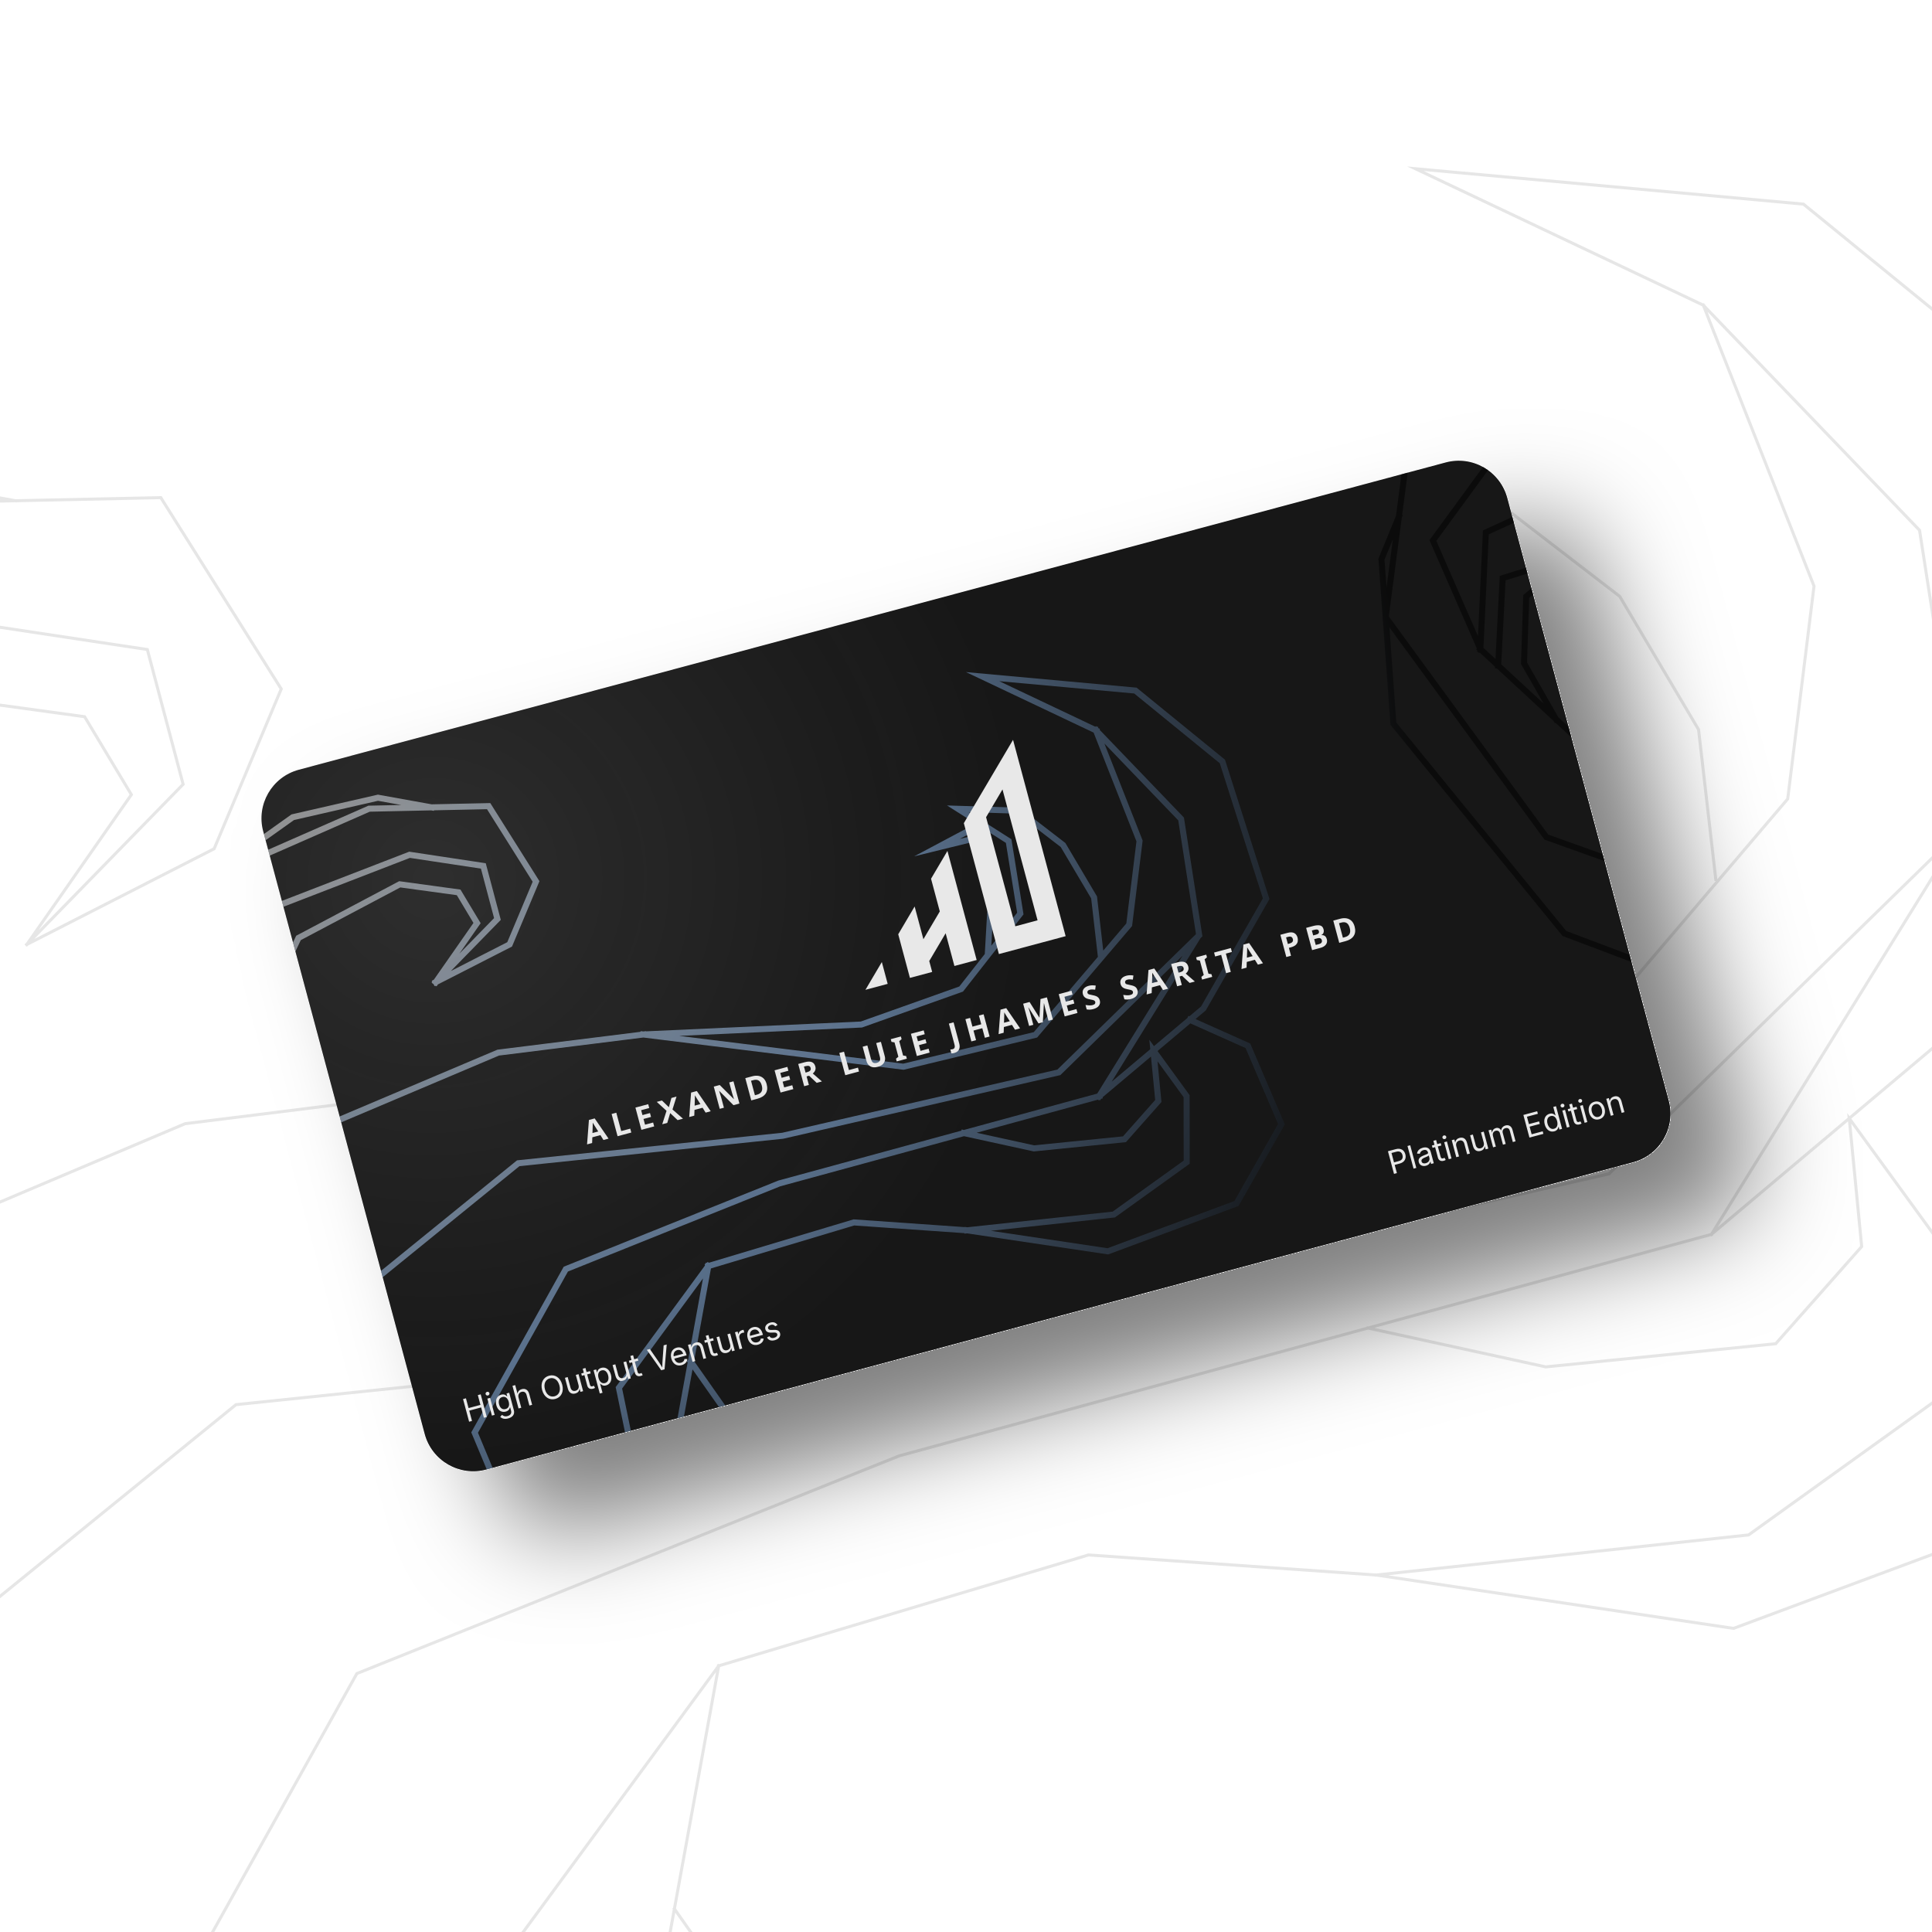
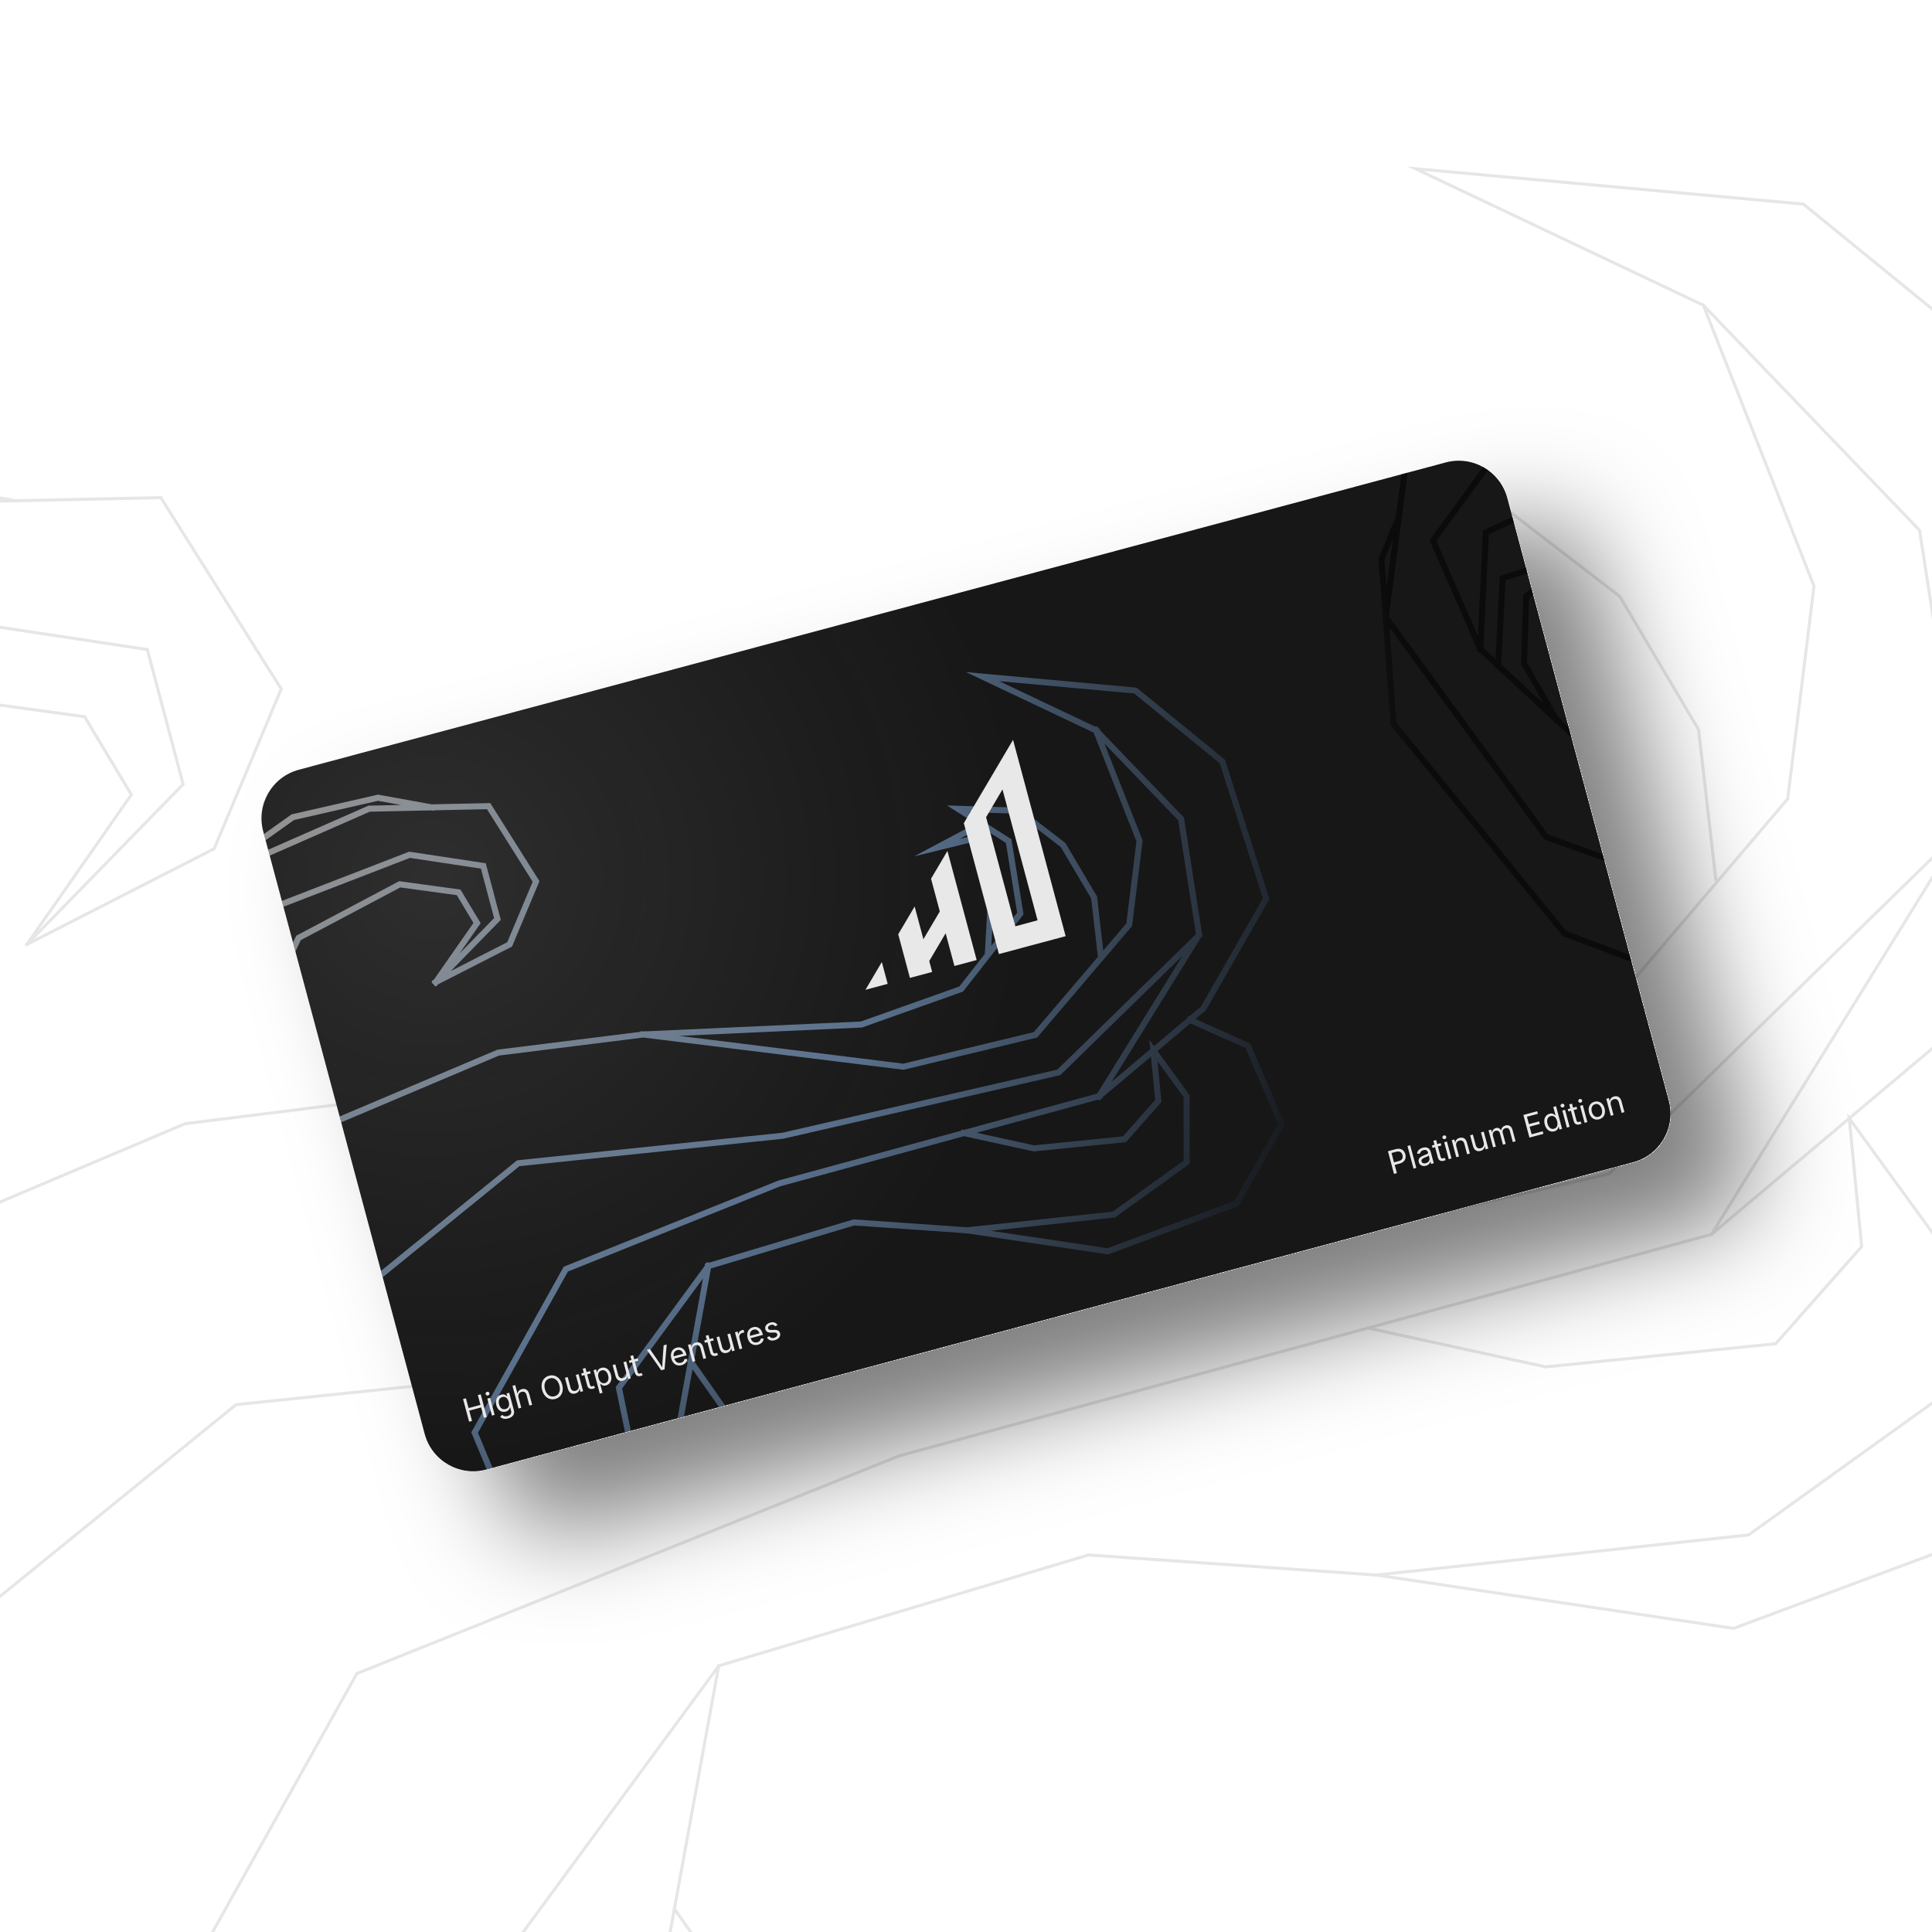
<svg xmlns="http://www.w3.org/2000/svg" width="1920" height="1920" viewBox="0 0 1920 1920" fill="none">
  <rect width="1920" height="1920" fill="#E5E5E5" />
  <g clip-path="url(#clip0_122_143)">
    <rect width="1920" height="1920" fill="white" />
    <path d="M-599.461 711.032L-334.596 522.533L-119.606 473.315L15.482 497.637M15.482 497.637L159.801 494.55L279.481 684.679L212.805 843.497L26.622 938.63M15.482 497.637L-141.911 501.003L-421.11 623.62L-585.227 764.631M26.622 938.63L130.558 789.717L84.087 712.257L-64.585 691.872L-320.15 827.227L-479.476 1162.84M26.622 938.63L181.99 779.414L146.423 645.488L-39.754 617.356L-364.324 742.795L-531.554 966.735M-248.019 1299.55L183.926 1116.73L550.394 1070.94M550.394 1070.94L1206.76 1152.28L1540.03 1071.79L1776.61 793.942L1802.75 582.459L1692.74 303.307M550.394 1070.94L1100.59 1045.8L1352.47 956.222L1501.8 765.7L1472.36 582.714L1344.38 501.328L1497.1 506.019L1609.66 592.664L1688 725.01L1705.14 873.965M1692.74 303.307L1406.63 167.688L1792.27 202.857L2011.79 381.811L2122.36 728.149L1963.97 1005.18L1700.79 1226.71M1692.74 303.307L1907.63 526.971L1953.28 820.347L1599.07 1166.5L902.175 1326.53L234.497 1395.94L-142.107 1701.93M1700.79 1226.71L893.603 1446.82L354.649 1663.15L124.397 2075.72L248.586 2373.25M1700.79 1226.71L1950.43 823.413M1419.8 865.865L1433.01 639.246L1384.3 576.498L1291.35 599.34L1401.6 540.651M556.52 2291.48L488.578 1962.76L714.241 1655.5M714.241 1655.5L1081.75 1545.28L1367.69 1565.24M714.241 1655.5L640.96 2057.45L817.429 2222.19M1367.69 1565.24L1722.75 1618.27L2047.41 1497.52L2160.88 1297.38L2076.27 1099.47L1929.77 1033.97M1367.69 1565.24L1737.74 1525.39L1921.76 1393.21L1921.55 1226.64L1837.76 1111.42L1850.12 1238.82L1764.67 1335.39L1536.13 1358.41L1359.46 1319.8M1024.63 2167.16L765.142 2032.13L670.215 1896.99M3592.29 1086.58L2875.05 815.941L2443.44 286.452L2413.3 -128.669L2457.29 -236.005M3525.44 821.697L2829.54 572.753L2423.92 17.598L2473.03 -355.535L2800.76 -495.314L3037.52 -373.379L3170.88 -139.038L2884.71 -291.773L2676.85 -196.431L2663.03 98.221M2663.03 98.221L2922.65 338.615L3424.11 440.152M2663.03 98.221L2543.19 -175.885L2722.62 -421.277L2942.73 -422.2M2504.75 -369.064L2674.06 -555.531L2878.44 -533.074L2989.32 -398.2M3406.47 373.725L3181.98 389.703L2968.91 246.977L2891.57 72.52L2944.76 -81.506L3108.17 -76.82L2945.08 -151.274L2719.24 -80.979L2707.87 139.754M2853.74 274.805L2773.17 133.865L2778.65 -34.446L2900.93 -137.533" stroke="black" stroke-opacity="0.1" stroke-width="3" stroke-miterlimit="10" stroke-linecap="square" />
    <g filter="url(#filter0_d_122_143)">
      <g clip-path="url(#clip1_122_143)">
        <rect x="248.633" y="777.911" width="1280" height="720" rx="50" transform="rotate(-15 248.633 777.911)" fill="#171717" />
        <path d="M186.666 886.358L290.95 812.14L375.597 792.762L428.785 802.338M428.785 802.338L485.607 801.123L532.728 875.982L506.476 938.512L433.171 975.969M428.785 802.338L366.815 803.664L256.887 851.941L192.27 907.461M433.171 975.969L474.093 917.338L455.797 886.84L397.261 878.814L296.638 932.107L233.907 1064.24M433.171 975.969L494.343 913.281L480.34 860.551L407.037 849.475L279.245 898.864L213.402 987.035M325.038 1118.07L495.106 1046.09L639.394 1028.06M639.394 1028.06L897.82 1060.09L1029.04 1028.4L1122.19 919.001L1132.48 835.735L1089.17 725.826M639.394 1028.06L856.02 1018.17L955.194 982.895L1013.99 907.882L1002.39 835.836L952.009 803.792L1012.14 805.638L1056.45 839.753L1087.3 891.861L1094.05 950.509M1089.17 725.826L976.517 672.429L1128.35 686.276L1214.79 756.735L1258.32 893.097L1195.96 1002.17L1092.33 1089.39M1089.17 725.826L1173.77 813.888L1191.75 929.398L1052.29 1065.69L777.899 1128.69L515.017 1156.02L366.738 1276.5M1092.33 1089.39L774.524 1176.06L562.324 1261.23L471.668 1423.67L520.564 1540.82M1092.33 1089.39L1190.62 930.605M981.7 947.319L986.904 858.094L967.724 833.388L931.126 842.381L974.538 819.274M641.806 1508.62L615.055 1379.2L703.905 1258.22M703.905 1258.22L848.601 1214.82L961.186 1222.68M703.905 1258.22L675.052 1416.48L744.533 1481.34M961.186 1222.68L1100.98 1243.56L1228.81 1196.02L1273.48 1117.22L1240.17 1039.3L1182.49 1013.51M961.186 1222.68L1106.88 1206.99L1179.34 1154.95L1179.25 1089.37L1146.26 1044L1151.13 1094.16L1117.49 1132.18L1027.5 1141.25L957.946 1126.04M826.113 1459.67L723.946 1406.51L686.571 1353.3M1837.07 1034.22L1554.67 927.663L1384.73 719.189L1372.87 555.745L1390.19 513.484M1810.75 929.929L1536.75 831.913L1377.05 613.334L1396.39 466.422L1525.42 411.388L1618.64 459.397L1671.15 551.663L1558.47 491.527L1476.63 529.066L1471.19 645.078M1471.19 645.078L1573.41 739.727L1770.85 779.705M1471.19 645.078L1424.01 537.155L1494.65 440.538L1581.32 440.174M1408.88 461.096L1475.54 387.678L1556.01 396.52L1599.66 449.624M1763.91 753.551L1675.52 759.842L1591.63 703.647L1561.18 634.959L1582.12 574.314L1646.46 576.16L1582.25 546.845L1493.33 574.522L1488.85 661.43M1546.28 714.604L1514.56 659.112L1516.72 592.843L1564.86 552.255" stroke="url(#paint0_radial_122_143)" stroke-opacity="0.5" stroke-width="6" stroke-miterlimit="10" stroke-linecap="square" />
        <ellipse opacity="0.2" cx="430.895" cy="874.703" rx="591.667" ry="579.333" transform="rotate(-15 430.895 874.703)" fill="url(#paint1_radial_122_143)" />
        <text transform="translate(455.423 1383.53) rotate(-15)" fill="#E8E8E8" xml:space="preserve" style="white-space: pre" font-family="Inter" font-size="32.025" letter-spacing="0em">
          <tspan x="0" y="31.145">High Output Ventures</tspan>
        </text>
        <text transform="translate(1373.7 1137.47) rotate(-15)" fill="#E8E8E8" xml:space="preserve" style="white-space: pre" font-family="Inter" font-size="32.025" letter-spacing="0em">
          <tspan x="0.904" y="31.145">Platinum Edition</tspan>
-         </text>
-         <text transform="translate(575.938 1109.5) rotate(-15)" fill="#E8E8E8" xml:space="preserve" style="white-space: pre" font-family="Aleo" font-size="32.025" font-weight="bold" letter-spacing="0.2em">
-           <tspan x="0.027" y="28.768">ALEXANDER LUIE JHAMES SARITA PBD</tspan>
        </text>
        <path d="M860.054 983.675L876.354 956.071L882.163 977.751L860.054 983.675ZM948.49 959.978L939.776 927.459L923.476 955.062L926.381 965.902L904.272 971.826L892.654 928.467L908.954 900.863L914.763 922.543L917.668 933.383L933.967 905.779L925.253 873.26L941.554 845.656L947.363 867.336L958.981 910.695L970.599 954.054L948.49 959.978ZM1013.69 849.564L1002.07 806.204L996.262 784.524L979.963 812.128L991.581 855.488L1009.01 920.526L1031.12 914.602L1013.69 849.564ZM1036.93 936.282L1014.82 942.206L992.708 948.13L969.471 861.412L957.853 818.052L974.153 790.448L990.453 762.845L1006.75 735.241L1012.56 756.921L1024.18 800.28L1035.8 843.639L1059.03 930.358L1036.93 936.282Z" fill="#E8E8E8" />
      </g>
    </g>
  </g>
  <defs>
    <filter id="filter0_d_122_143" x="228.633" y="406.622" width="1622.73" height="1226.75" filterUnits="userSpaceOnUse" color-interpolation-filters="sRGB">
      <feFlood flood-opacity="0" result="BackgroundImageFix" />
      <feColorMatrix in="SourceAlpha" type="matrix" values="0 0 0 0 0 0 0 0 0 0 0 0 0 0 0 0 0 0 127 0" result="hardAlpha" />
      <feOffset dx="80" dy="60" />
      <feGaussianBlur stdDeviation="50" />
      <feComposite in2="hardAlpha" operator="out" />
      <feColorMatrix type="matrix" values="0 0 0 0 0 0 0 0 0 0 0 0 0 0 0 0 0 0 0.5 0" />
      <feBlend mode="normal" in2="BackgroundImageFix" result="effect1_dropShadow_122_143" />
      <feBlend mode="normal" in="SourceGraphic" in2="effect1_dropShadow_122_143" result="shape" />
    </filter>
    <radialGradient id="paint0_radial_122_143" cx="0" cy="0" r="1" gradientUnits="userSpaceOnUse" gradientTransform="translate(259.8 797.696) rotate(13.5512) scale(1440.89 1352.7)">
      <stop offset="0.013" stop-color="white" />
      <stop offset="0.278" stop-color="#C1DEFF" />
      <stop offset="0.444" stop-color="#98C7FF" />
      <stop offset="0.802" />
    </radialGradient>
    <radialGradient id="paint1_radial_122_143" cx="0" cy="0" r="1" gradientUnits="userSpaceOnUse" gradientTransform="translate(430.895 874.703) rotate(90) scale(579.333 591.667)">
      <stop stop-color="white" stop-opacity="0.5" />
      <stop offset="1" stop-color="#D9D9D9" stop-opacity="0" />
    </radialGradient>
    <clipPath id="clip0_122_143">
      <rect width="1920" height="1920" fill="white" />
    </clipPath>
    <clipPath id="clip1_122_143">
      <rect x="248.633" y="777.911" width="1280" height="720" rx="50" transform="rotate(-15 248.633 777.911)" fill="white" />
    </clipPath>
  </defs>
</svg>
